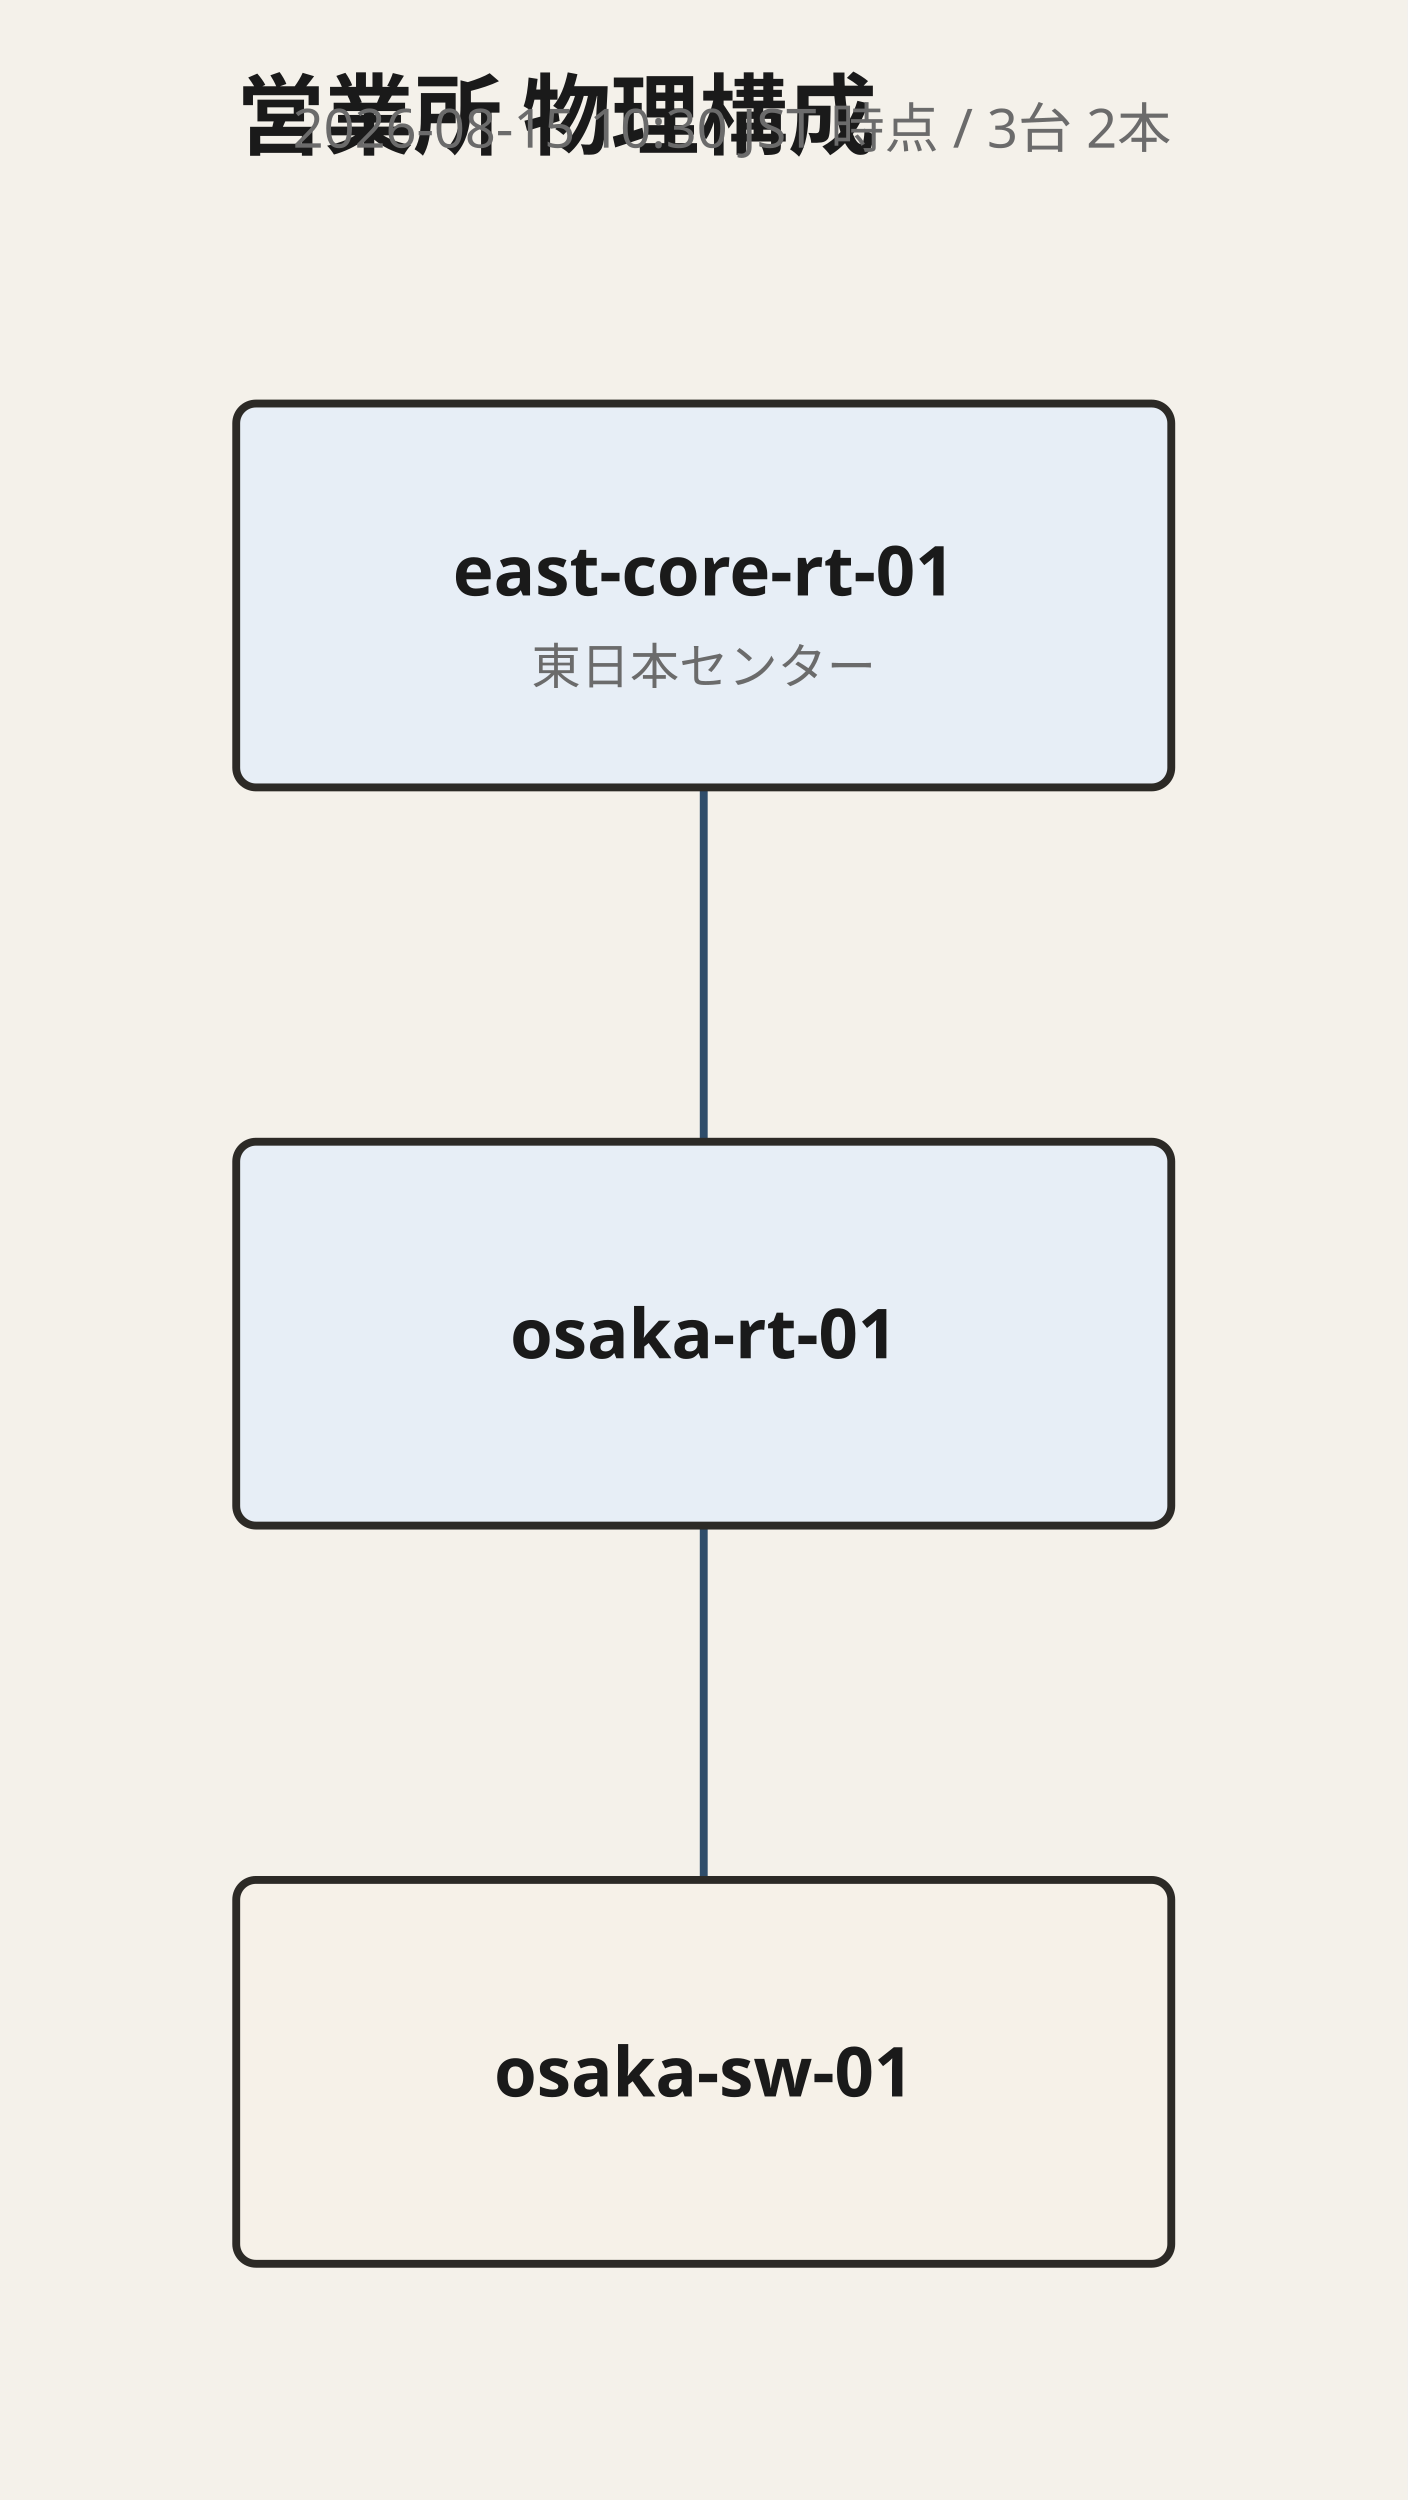
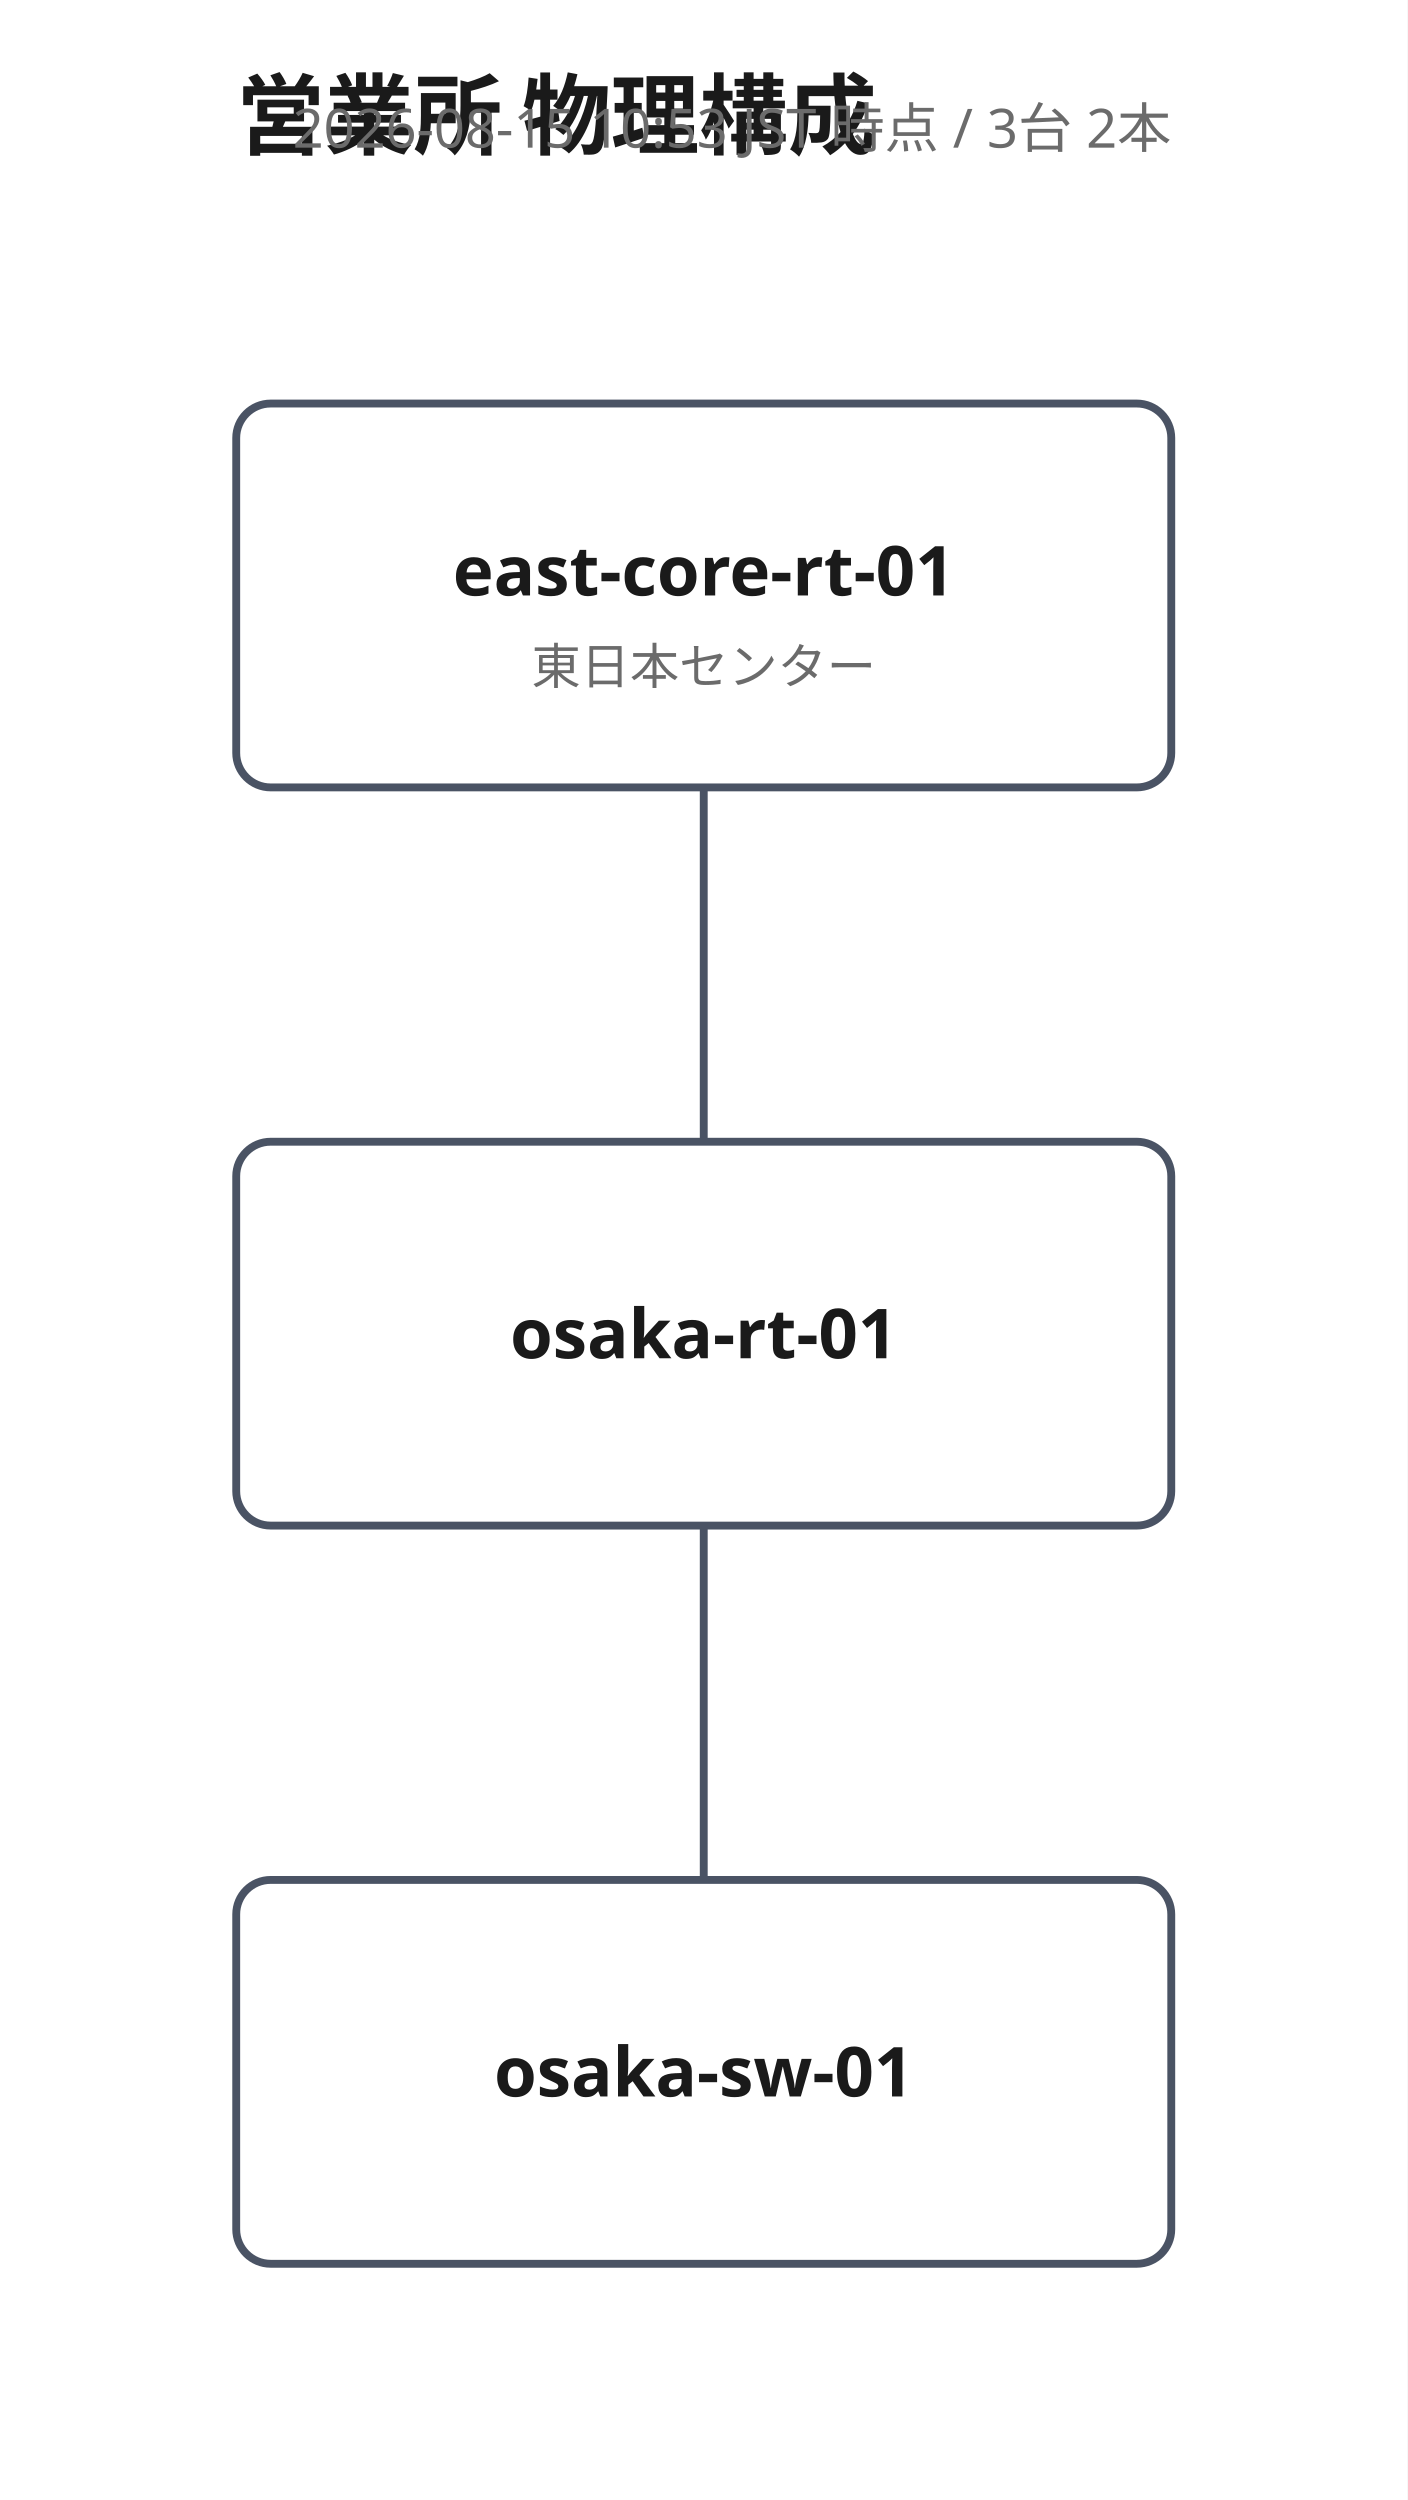
<svg xmlns="http://www.w3.org/2000/svg" width="286" height="508" viewBox="0 0 286 508" font-family="'Yu Gothic', 'Hiragino Kaku Gothic ProN', Meiryo, 'Noto Sans JP', sans-serif">
-   <rect width="100%" height="100%" fill="#f4f1ea" />
+   <rect width="100%" height="100%" fill="#ffffff" />
  <text x="48" y="30" font-size="18" font-weight="700" fill="#1a1a1a">営業所 物理構成</text>
-   <text x="238" y="30" font-size="11" fill="#6b6b6b" text-anchor="end">2026-08-15 10:30 JST 時点 / 3台 2本</text>
-   <polyline points="143,232 143,188 143,188 143,160" fill="none" stroke="#2f4d6a" stroke-width="1.6" />
+   <text x="238" y="30" font-size="11" fill="#6b6b6b" text-anchor="end">2026-08-15 10:53 JST 時点 / 3台 2本</text>
+   <polyline points="143,232 143,188 143,188 143,160" fill="none" stroke="#4a5364" stroke-width="1.6" />
  <text class="port-label" x="150.0" y="219.0" font-size="10" fill="#2f6fb5" text-anchor="middle" paint-order="stroke" stroke="#ffffff" stroke-width="3" />
  <text class="port-label" x="15.0" y="167.0" font-size="10" fill="#2f6fb5" text-anchor="middle" paint-order="stroke" stroke="#ffffff" stroke-width="3" />
-   <polyline points="143,310 143,354 143,354 143,382" fill="none" stroke="#2f4d6a" stroke-width="1.6" />
+   <polyline points="143,310 143,354 143,354 143,382" fill="none" stroke="#4a5364" stroke-width="1.6" />
  <text class="port-label" x="26.0" y="317.0" font-size="10" fill="#2f6fb5" text-anchor="middle" paint-order="stroke" stroke="#ffffff" stroke-width="3" />
  <text class="port-label" x="150.0" y="369.0" font-size="10" fill="#2f6fb5" text-anchor="middle" paint-order="stroke" stroke="#ffffff" stroke-width="3" />
  <g>
-     <rect x="48" y="82" width="190" height="78" rx="4" fill="#e7eef6" stroke="#2c2a26" stroke-width="1.6" />
+     <rect x="48" y="82" width="190" height="78" rx="7" fill="#ffffff" stroke="#4a5364" stroke-width="1.6" />
    <text x="143" y="121" font-size="14" font-weight="700" fill="#1a1a1a" text-anchor="middle">east-core-rt-01</text>
    <text x="143" y="139" font-size="10" fill="#6b6b6b" text-anchor="middle">東日本センター</text>
  </g>
  <g>
-     <rect x="48" y="232" width="190" height="78" rx="4" fill="#e7eef6" stroke="#2c2a26" stroke-width="1.6" />
+     <rect x="48" y="232" width="190" height="78" rx="7" fill="#ffffff" stroke="#4a5364" stroke-width="1.6" />
    <text x="143" y="276" font-size="14" font-weight="700" fill="#1a1a1a" text-anchor="middle">osaka-rt-01</text>
  </g>
  <g>
-     <rect x="48" y="382" width="190" height="78" rx="4" fill="#f6f1e8" stroke="#2c2a26" stroke-width="1.6" />
+     <rect x="48" y="382" width="190" height="78" rx="7" fill="#ffffff" stroke="#4a5364" stroke-width="1.6" />
    <text x="143" y="426" font-size="14" font-weight="700" fill="#1a1a1a" text-anchor="middle">osaka-sw-01</text>
  </g>
</svg>
